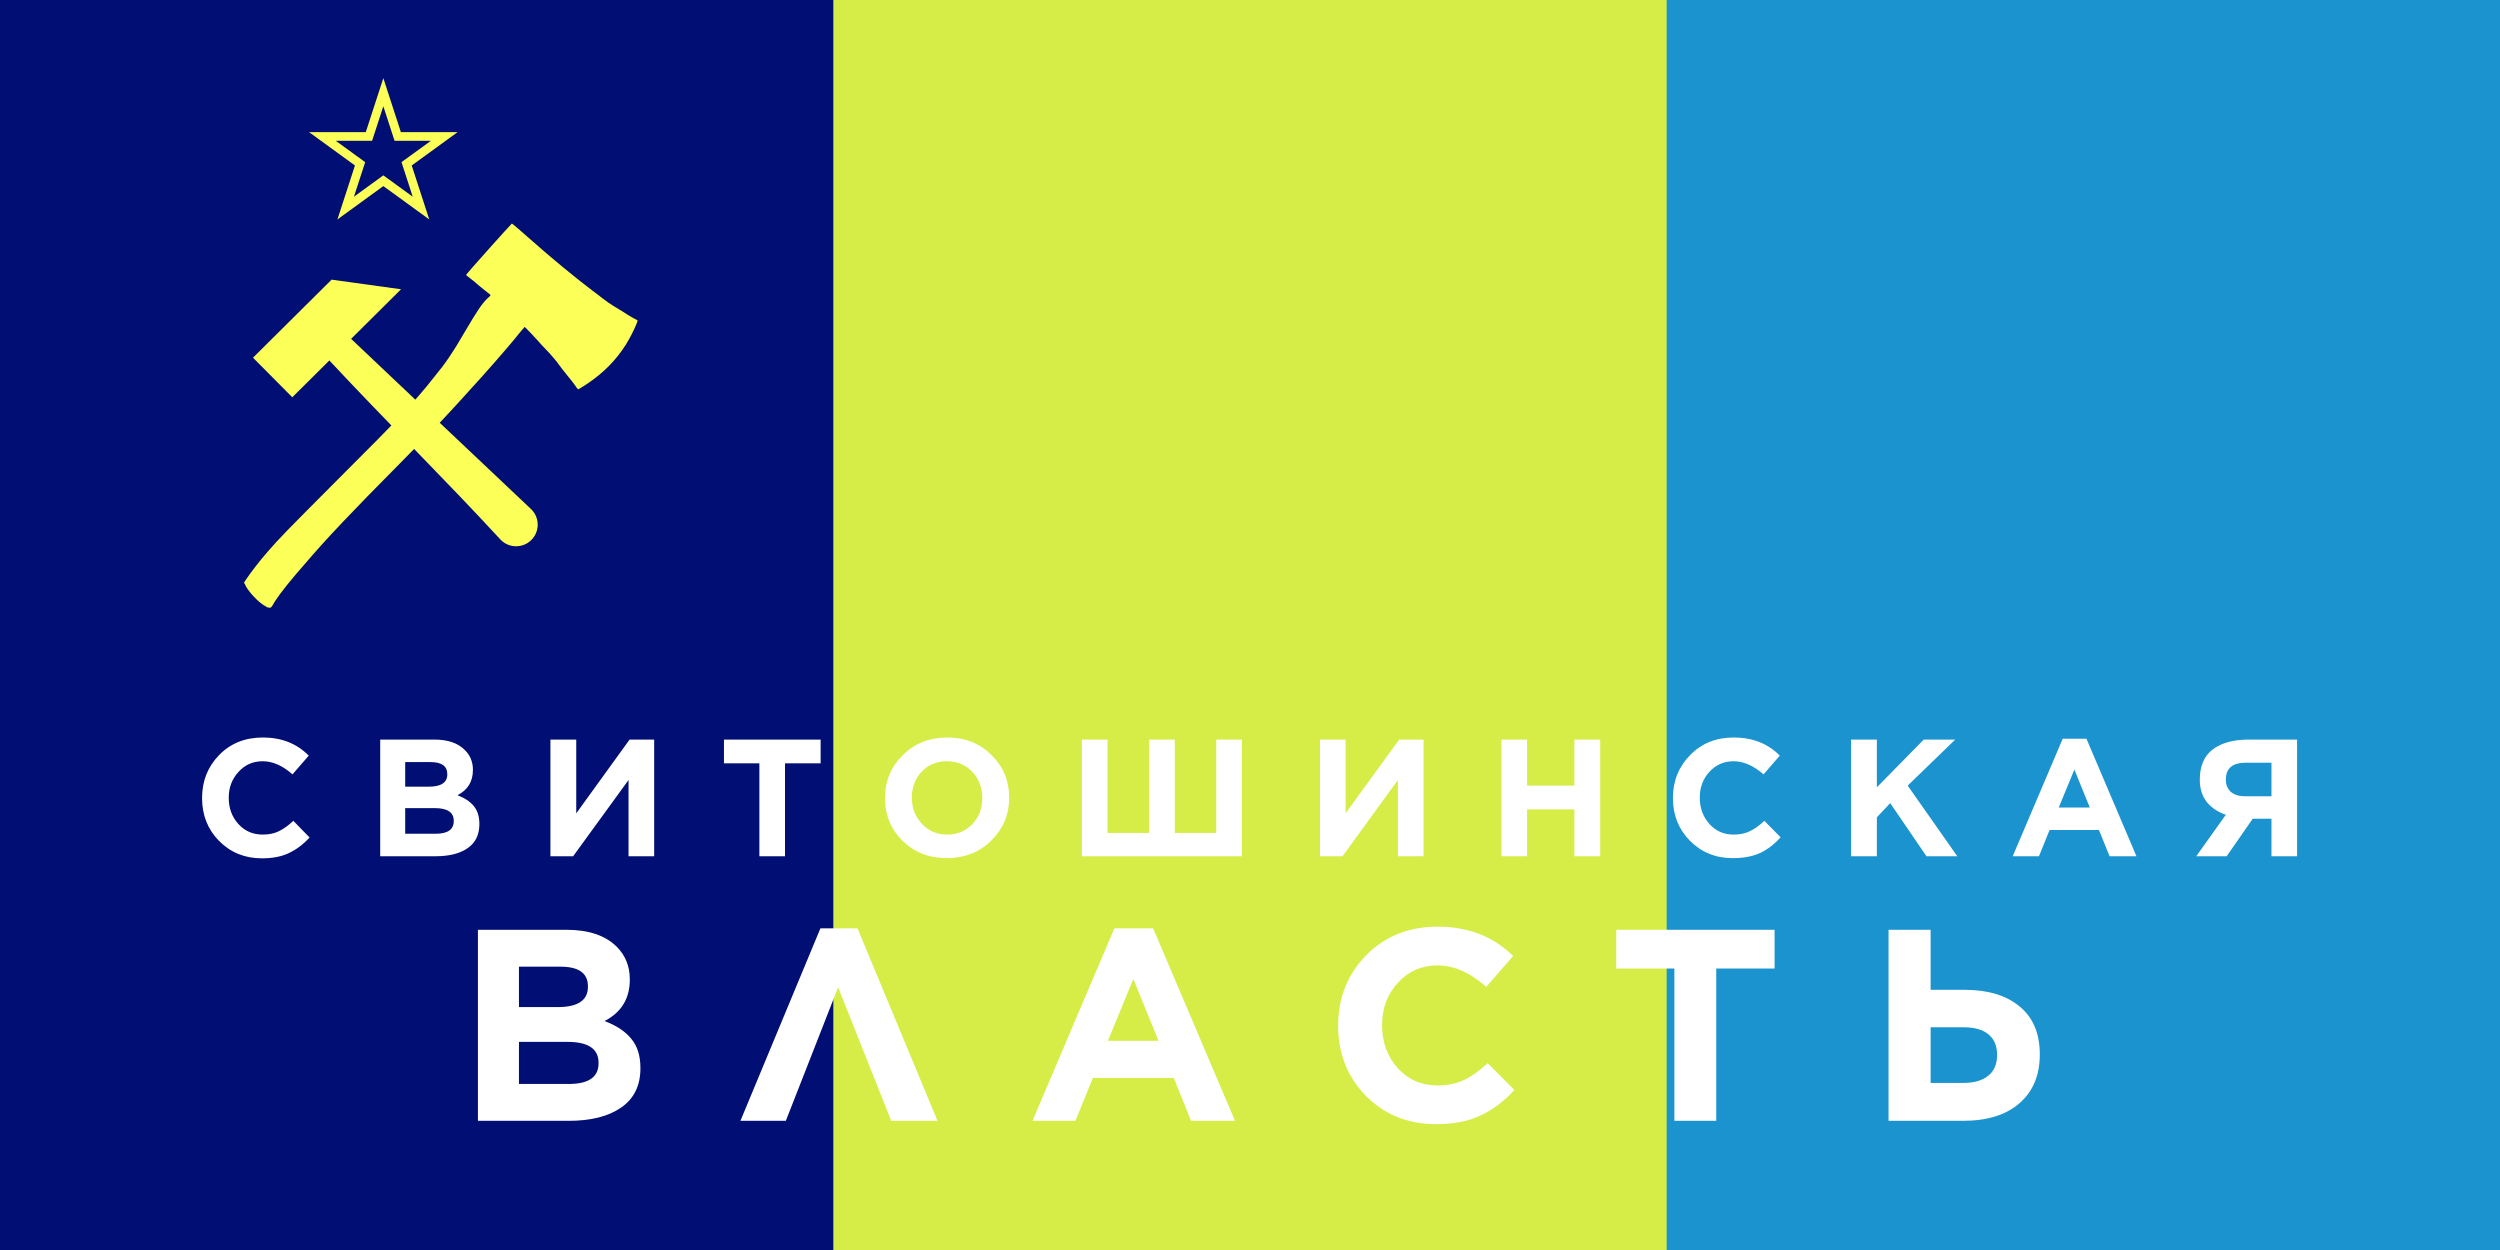
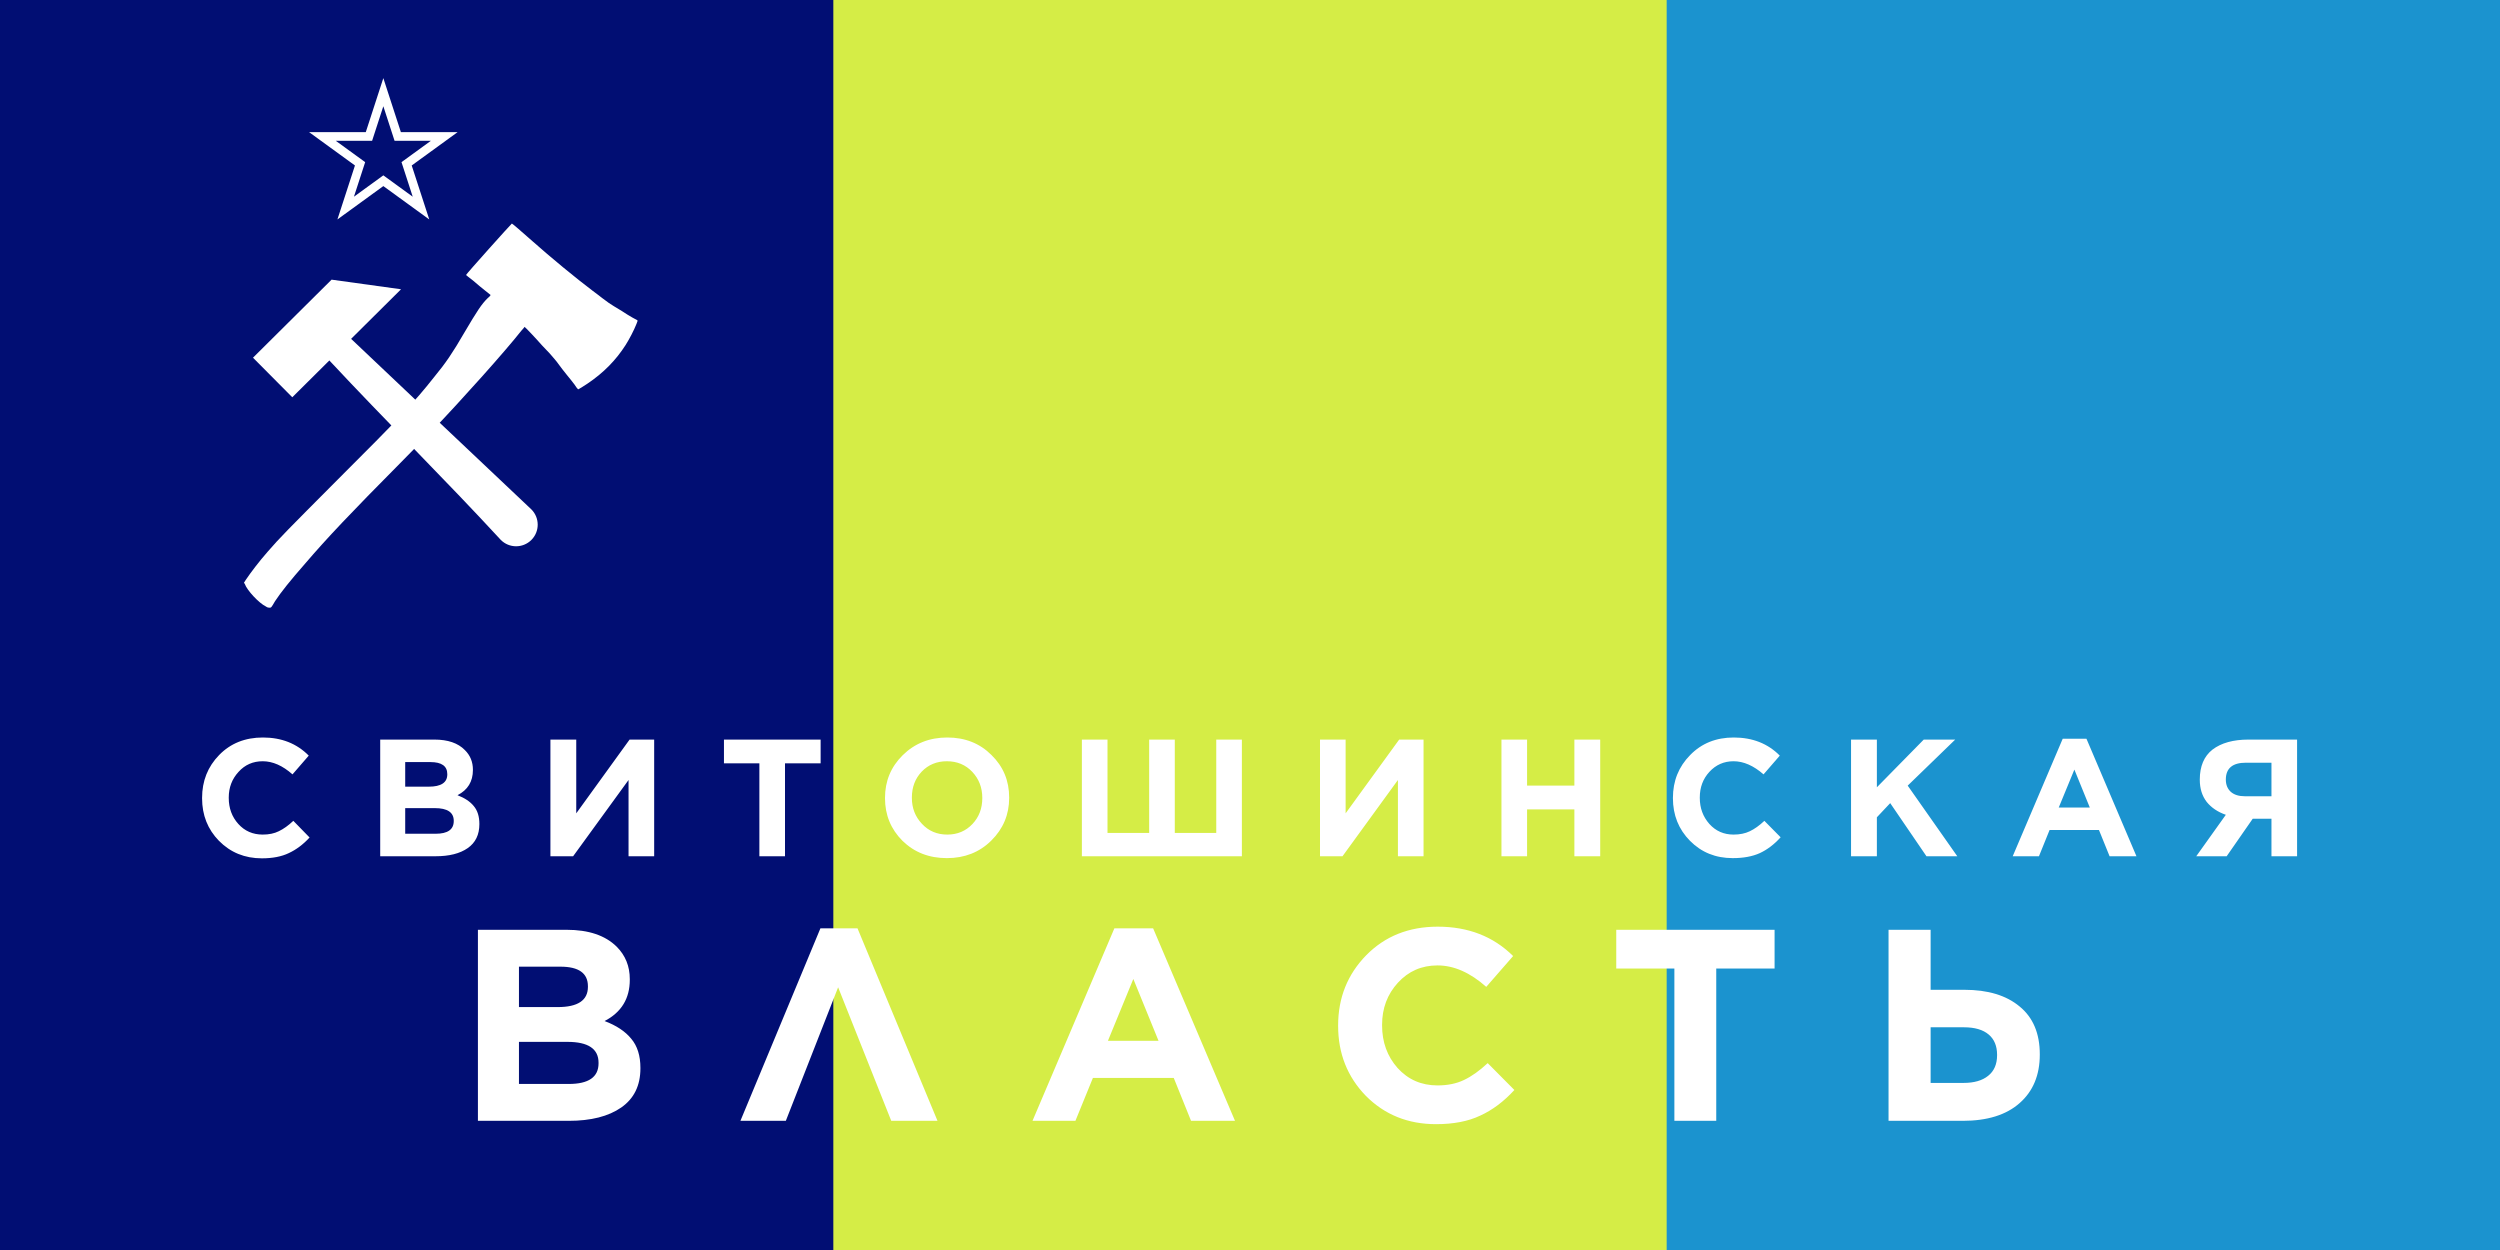
<svg xmlns="http://www.w3.org/2000/svg" width="1200" height="600">
  <path id="Background" d="M0 0H1200V600H0Z0" style="fill:#010e73" />
  <path id="Line1" d="M400 0H1200V600H400Z0" style="fill:#d5ed46" />
  <path id="Line2" d="M800 0H1200V600H800Z0" style="fill:#1b93cf" />
  <g id="Text" style="fill:white">
    <path id="1" d="m125.7 412q-12.3 0-20.6-8.4-8.1-8.3-8.1-20.4v-0.2q0-12.2 8.2-20.6 8.2-8.4 21-8.4 13.4 0 22 8.7l-7.8 9q-7.1-6.3-14.3-6.3-7 0-11.6 5.1-4.7 5.1-4.7 12.3v0.2q0 7.4 4.6 12.5 4.6 5.1 11.7 5.1 4.5 0 7.7-1.6 3.4-1.6 7-5l7.8 8q-4.6 5-10 7.5-5.2 2.5-12.9 2.5zm83.4-1h-26.6v-56h26q9.7 0 14.6 5 3.9 3.8 3.9 9.5v0.1q0 8.3-7.4 12.1 5.2 2 7.8 5.2 2.7 3.2 2.7 8.6v0.1q0 7.6-5.6 11.5-5.6 3.9-15.4 3.9zm5.6-39.3v-0.1q0-5.8-8.1-5.8h-12.1v11.8h11.3q8.9 0 8.9-5.9zm3.1 22.4v-0.1q0-6.1-9.1-6.1h-14.2v12.3h14.6q8.7 0 8.7-6.1zm96.2-39.1v56h-12.3v-36.6l-26.6 36.6h-10.9v-56h12.4v35.4l25.6-35.4zm62.8 56h-12.3v-44.6h-17v-11.4h46.4v11.4h-17.1zm48-27.9v-0.1q0-12.1 8.5-20.5 8.6-8.5 21.4-8.5 12.8 0 21.2 8.4 8.5 8.3 8.5 20.4v0.2q0 12-8.6 20.5-8.5 8.4-21.3 8.4-12.8 0-21.3-8.3-8.4-8.4-8.4-20.5zm46.7 0v-0.1q0-7.4-4.8-12.5-4.8-5.1-12.2-5.1-7.3 0-12.1 5-4.7 5-4.7 12.4v0.2q0 7.3 4.8 12.4 4.8 5.2 12.2 5.2 7.3 0 12.1-5.1 4.7-5 4.7-12.4zm124.6 27.9h-76.8v-56h12.3v44.8h20v-44.8h12.3v44.8h19.9v-44.8h12.3zm87.2-56v56h-12.3v-36.6l-26.6 36.6h-10.8v-56h12.3v35.4l25.7-35.4zm49.7 56h-12.3v-56h12.3v22.1h22.7v-22.1h12.4v56h-12.4v-22.5h-22.7zm98.7 0.9q-12.3 0-20.5-8.3-8.2-8.3-8.2-20.5v-0.1q0-12.2 8.3-20.6 8.2-8.4 20.9-8.4 13.5 0 22.1 8.7l-7.8 9q-7.2-6.3-14.4-6.3-6.9 0-11.6 5.1-4.6 5-4.6 12.3v0.2q0 7.3 4.6 12.5 4.6 5.1 11.6 5.1 4.5 0 7.8-1.6 3.4-1.6 7-5l7.8 7.9q-4.6 5.1-10 7.6-5.3 2.4-13 2.4zm69.2-0.9h-12.4v-56h12.4v22.9l22.5-22.9h15.1l-22.8 22.1 23.8 33.9h-14.8l-17.4-25.5-6.4 6.8zm77.8 0h-12.6l24-56.4h11.4l24 56.4h-12.9l-5.1-12.6h-23.7zm17-41.6l-7.5 18.2h14.9zm83.6-14.4h23.3v56h-12.3v-18h-9l-12.5 18h-14.6l14.2-19.9q-5.8-2-9.2-6.2-3.3-4.3-3.3-10.6v-0.1q0-9.6 6.1-14.4 6.3-4.8 17.3-4.8zm11 27.2v-16.1h-12.3q-9.6 0-9.6 8.1 0 3.7 2.4 5.9 2.4 2.1 6.7 2.1 0.1 0 0.3 0z" />
    <path id="2" d="m273 538h-43.6v-91.7h42.6q15.8 0 24 8.1 6.3 6.3 6.3 15.6v0.3q0 13.5-12.1 19.8 8.5 3.2 12.8 8.5 4.4 5.2 4.4 14v0.2q0 12.4-9.2 18.8-9.2 6.4-25.2 6.4zm9.2-64.3v-0.3q0-9.4-13.2-9.4h-19.9v19.4h18.6q14.5 0 14.5-9.7zm5.1 36.7v-0.3q0-10-14.9-10h-23.3v20.2h23.9q14.3 0 14.3-9.9zm106.5-64.8h17.8l38.4 92.4h-22.2l-25.5-64.1-25.1 64.1h-21.8zm122.4 92.4h-20.6l39.3-92.4h18.6l39.3 92.4h-21.1l-8.3-20.6h-38.8zm27.8-68.1l-12.2 29.7h24.3zm145.3 69.7q-20.2 0-33.7-13.6-13.3-13.7-13.3-33.6v-0.2q0-19.9 13.5-33.7 13.5-13.7 34.3-13.7 22 0 36.2 14.1l-12.9 14.8q-11.6-10.3-23.4-10.3-11.4 0-19 8.3-7.6 8.3-7.6 20.2v0.3q0 12 7.4 20.4 7.6 8.4 19.2 8.4 7.3 0 12.7-2.6 5.5-2.6 11.4-8.1l12.8 12.9q-7.6 8.3-16.4 12.3-8.6 4.1-21.2 4.1zm134.5-1.6h-20.1v-73.1h-27.9v-18.6h76v18.6h-28zm118.3 0h-35.6v-91.7h20.2v28.8h16.2q16.9 0 26.5 8 9.7 7.9 9.7 23v0.1q0 14.8-9.7 23.3-9.6 8.5-27.3 8.5zm-15.4-44.9v26.7h15.8q7.6 0 11.8-3.4 4.3-3.4 4.3-9.9v-0.2q0-6.3-4-9.7-4.1-3.5-11.9-3.5z" />
  </g>
-   <g style="fill:#fcff57;fill-opacity:1" id="SerpMolot" transform="translate(-16, 0)">
+   <g style="fill:white;fill-opacity:1" id="SerpMolot" transform="translate(-16, 0)">
    <path id="path11728" d="m 200,37.5 -8.419,25.912 H 164.336 L 186.378,79.426 177.958,105.338 200,89.323 222.043,105.338 213.623,79.426 235.665,63.412 h -27.245 z m 0,13.5 5.388,16.583 h 17.437 l -14.107,10.249 5.388,16.583 L 200,84.167 185.894,94.416 191.282,77.833 177.175,67.583 h 17.437 z" style="fill-opacity:1;stroke:none;stroke-width:0.15px;stroke-linecap:butt;stroke-linejoin:miter;stroke-opacity:1" />
    <path id="rect4165-6" d="m 137.437,171.694 18.863,18.994 17.788,-17.666 c 27.058,29.021 55.438,56.995 82.287,86.128 4.034,4.062 10.598,4.085 14.661,0.051 4.062,-4.034 4.085,-10.598 0.051,-14.661 -28.819,-27.19 -57.725,-54.601 -86.553,-81.891 l 23.965,-23.8 -33.34,-4.616 z" style="fill-opacity:1;stroke:none;stroke-width:0.489;stroke-miterlimit:4;stroke-dasharray:none;stroke-dashoffset:0;stroke-opacity:1" />
    <path id="path4179-3" d="m321.5 155.5c-1.2 3-3.3 7.1-5.2 10.1-4.6 7.2-10.5 13.3-18.4 18.6-1.7 1.2-4.3 2.7-4.4 2.7-0.1 0-1-1.1-1.8-2.4-1.1-1.4-2.7-3.5-3.9-4.9-1.2-1.5-2.7-3.4-3.4-4.4-1.7-2.4-2.4-3-4.5-5.5-0.9-1-2.7-2.9-3.9-4.1-2.3-2.7-8-8.7-8.2-8.7 0 0-0.7 1-1.6 1.9-7.8 9.9-28.1 32.6-43 48.2-2 2-8.8 8.8-15.2 15.4-23.8 24-34.9 35.7-45.6 48.2-7.1 8.1-11.5 13.6-14.4 18-1.8 3.1-1.8 3.1-2.7 3.1-0.5 0-1-0.1-1.7-0.6-3.3-1.6-9-7.7-10.1-10.8l-0.4-0.6 0.9-1.4c2.5-3.7 6.3-8.7 10.5-13.5 5.9-6.8 9.2-10.1 33.6-34.6 29.6-29.5 36.9-37.3 46.2-49.1 5.7-6.9 9-11.8 14.5-21.3 6.3-10.7 8.4-13.9 11.4-16.8 0.8-0.6 1.3-1.3 1.3-1.4 0 0-1.2-0.9-2.5-2-1.5-1.1-4-3.3-5.9-4.9-1.8-1.4-3.4-2.6-3.4-2.7 0-0.4 21.8-24.7 22-24.7 0.2 0 4.4 3.6 9.8 8.4 8.9 7.9 20.9 17.8 29 23.9 1.3 1 3.4 2.5 4.6 3.5 2.2 1.7 4.2 3.1 5.6 3.9 0.4 0.2 2 1.2 3.8 2.3 1.7 1.1 4 2.6 5 3.1 1.2 0.7 2.2 1.2 2.4 1.3 0.2 0.2 0.2 0.4-0.4 1.8z" style="fill-opacity:1;stroke:none;stroke-width:0.5;stroke-miterlimit:4;stroke-dasharray:none;stroke-dashoffset:0;stroke-opacity:1" />
  </g>
</svg>
